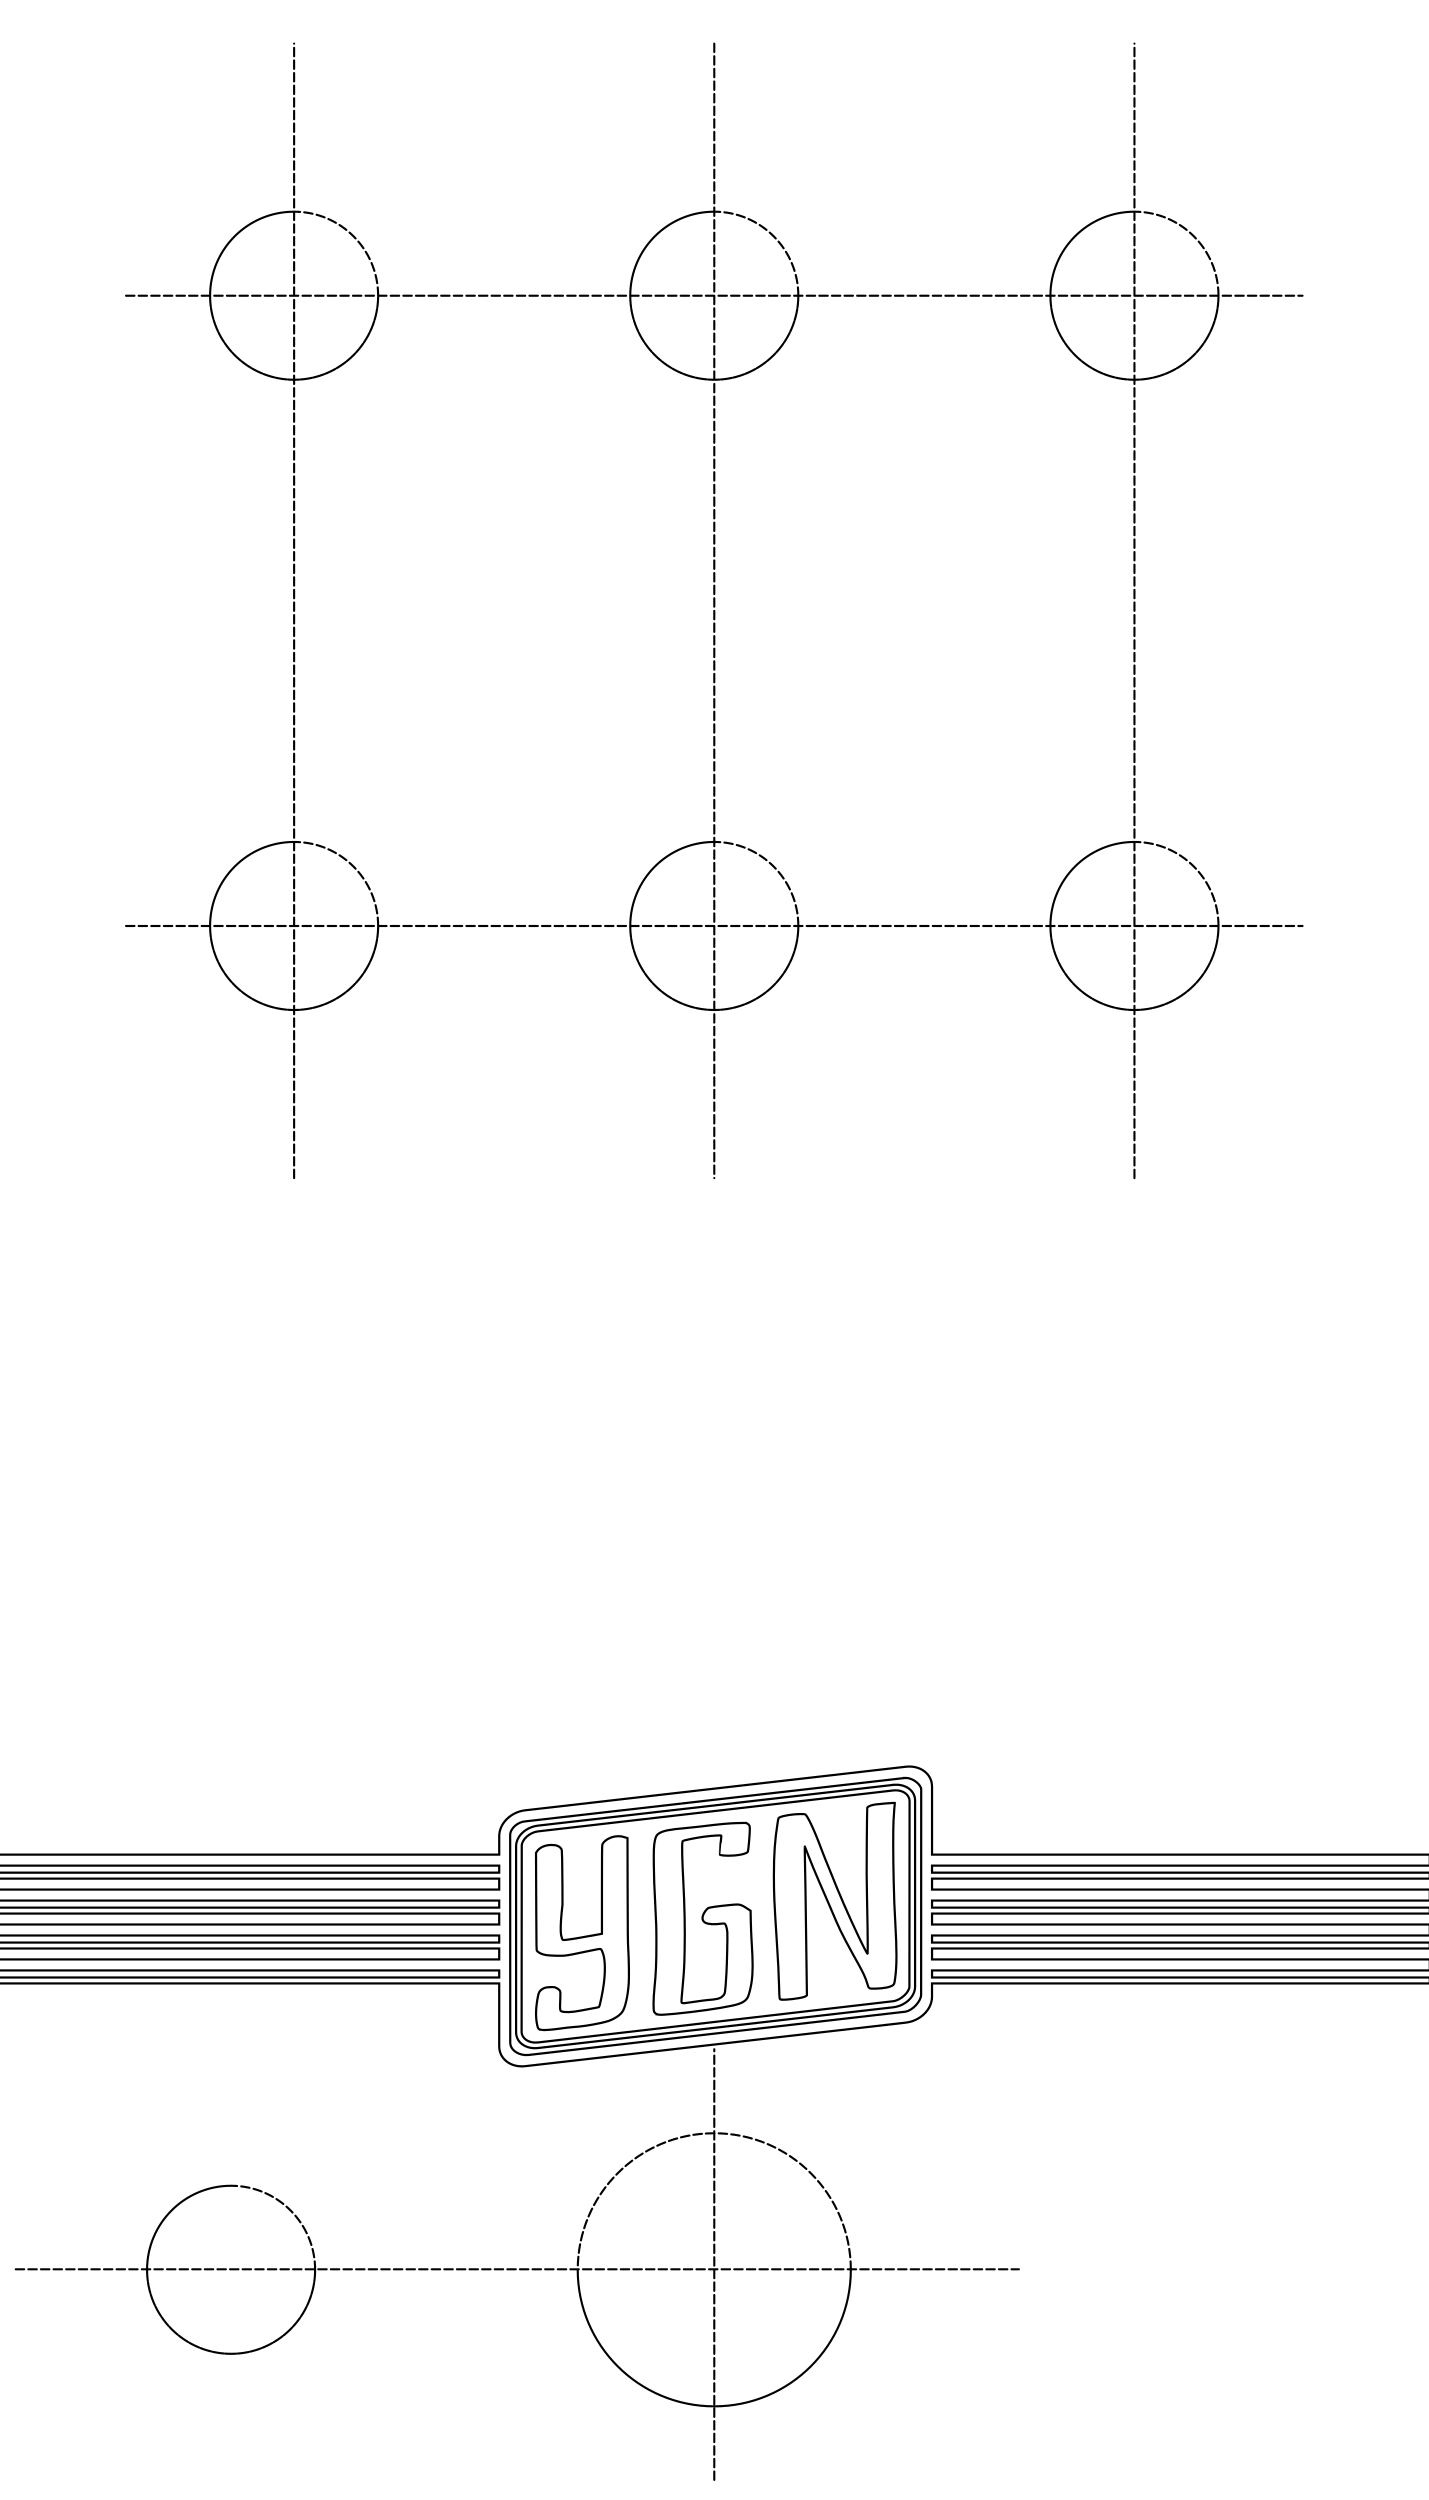
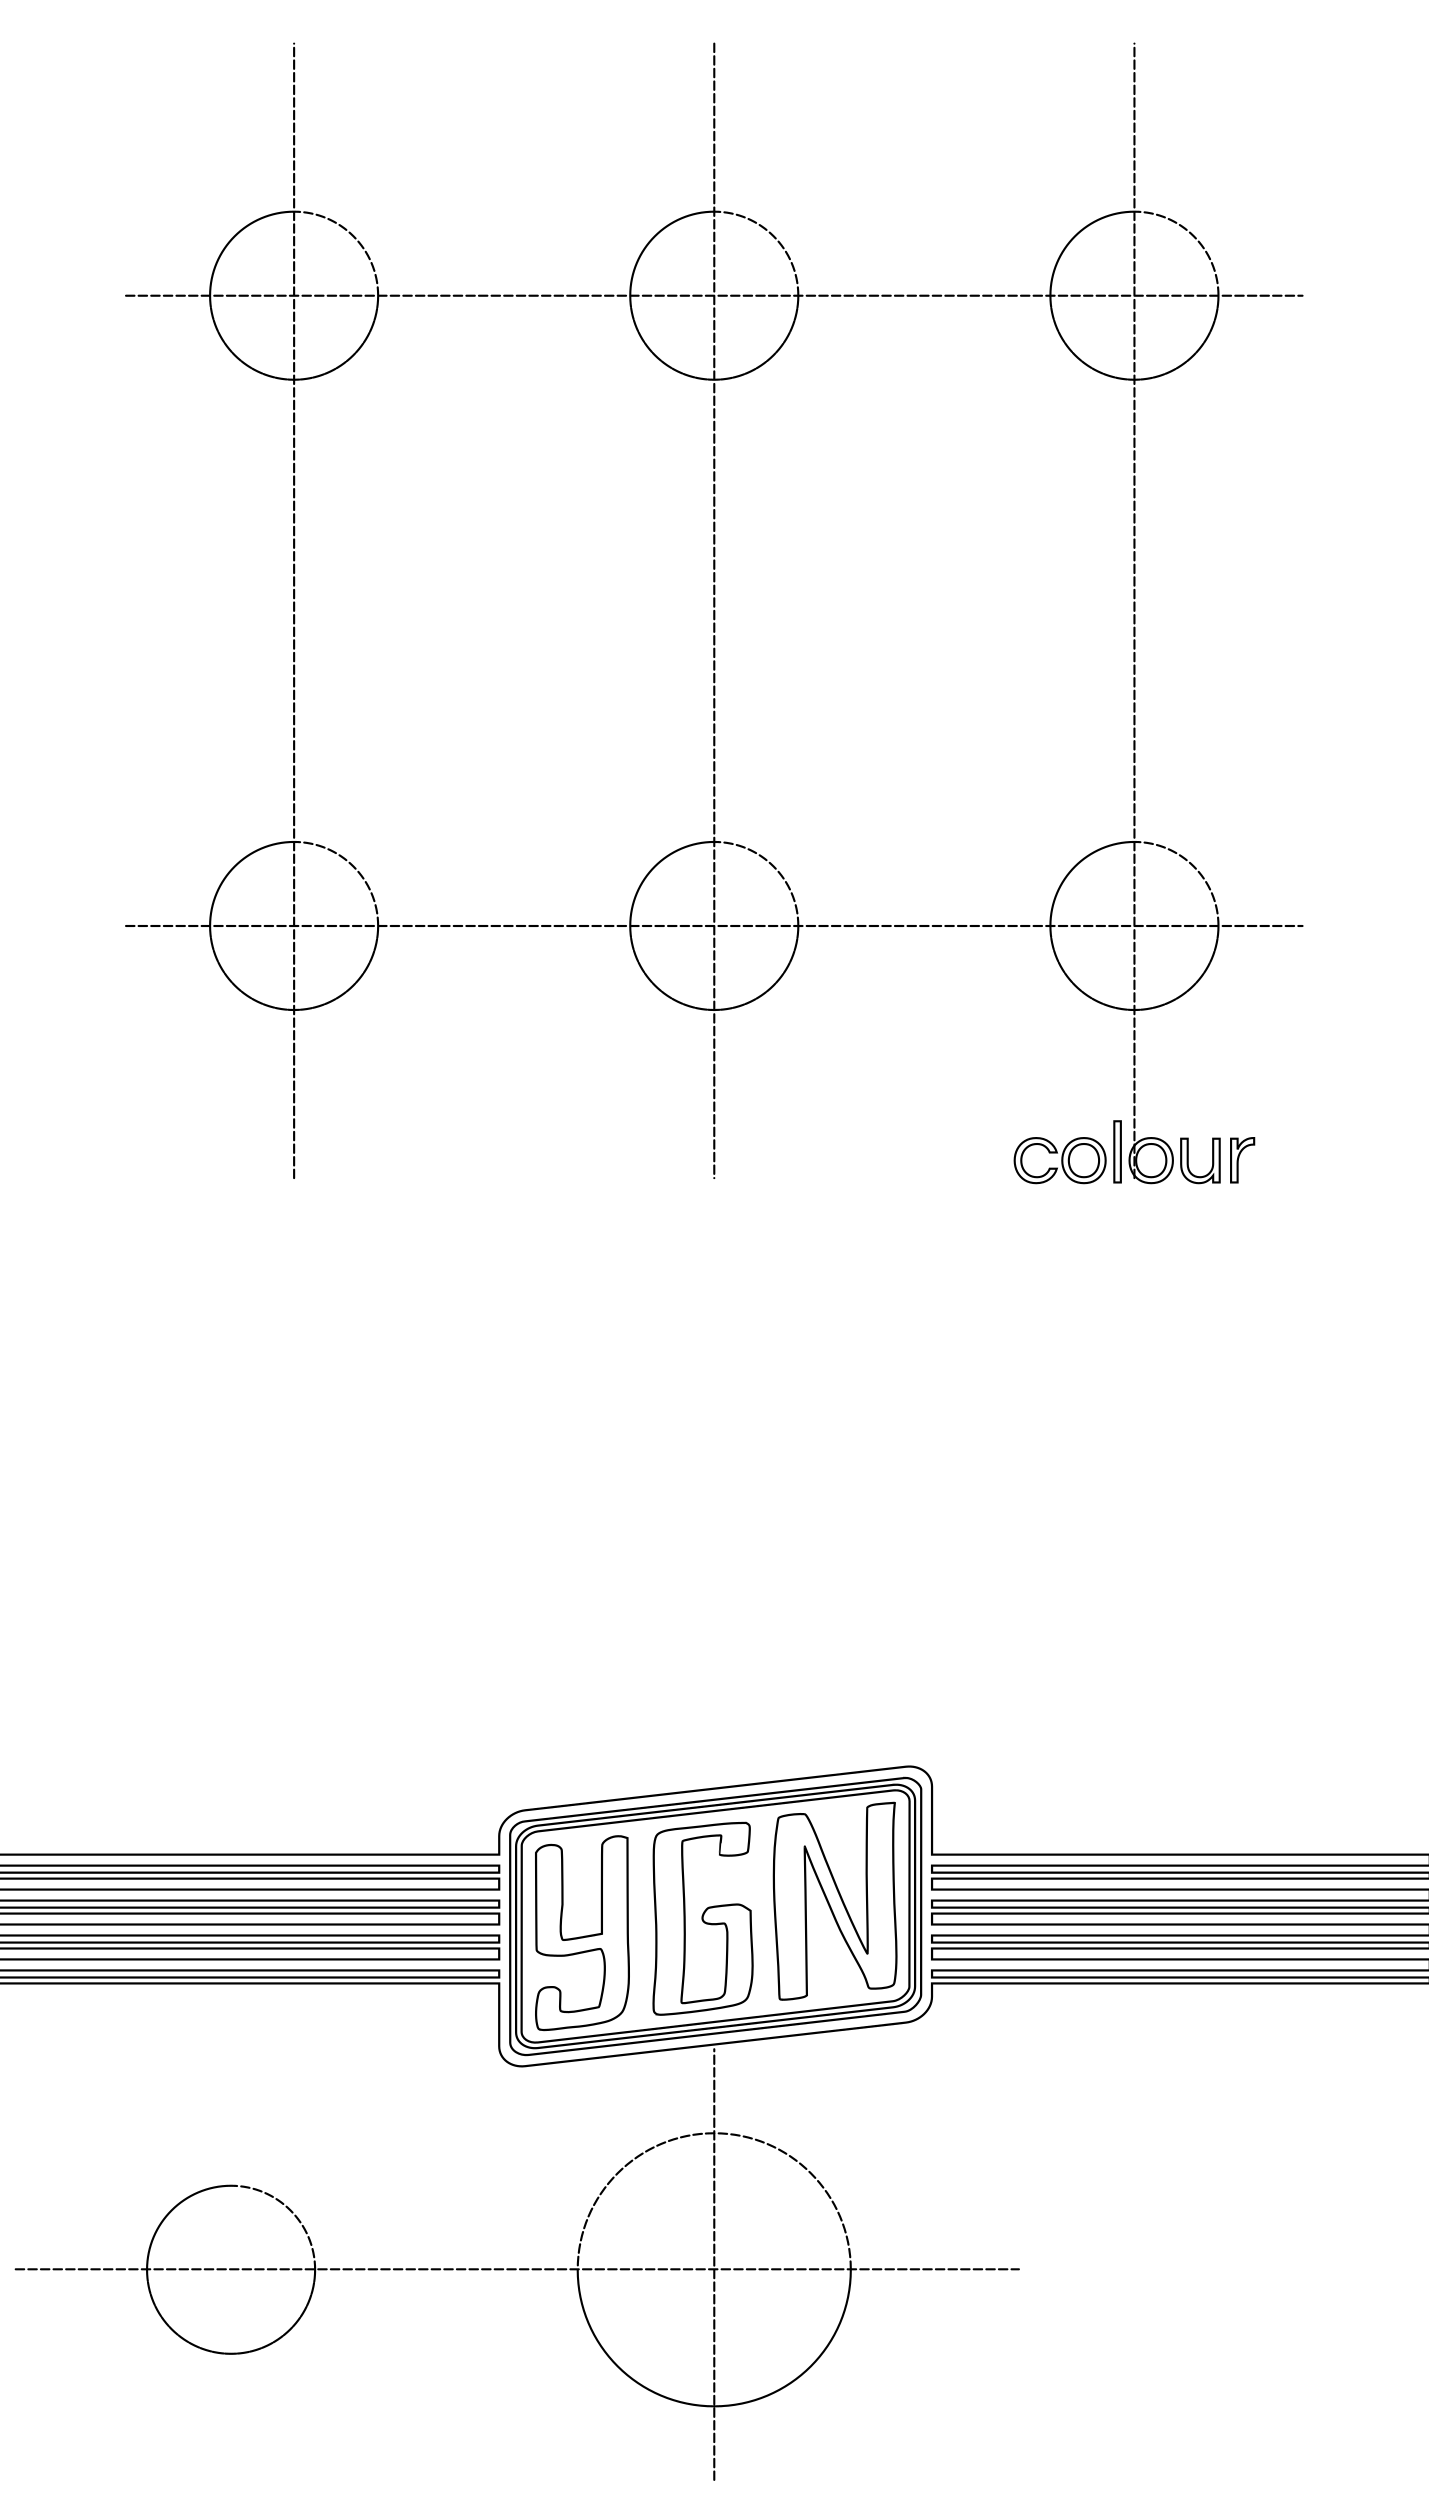
<svg xmlns="http://www.w3.org/2000/svg" width="68mm" height="119mm" viewBox="0 0 68 119" version="1.1" id="svg319">
  <defs id="defs316" />
  <g id="layer1">
    <path id="path1847" style="font-style:normal;font-weight:400;font-size:35.278px;font-family:'Source Code Pro';fill:none;stroke:#000000;stroke-width:0.1;stroke-linecap:round;stroke-linejoin:bevel;stroke-dasharray:0.4, 0.2;stroke-dashoffset:0;stroke-opacity:1" d="M 0.75,108.018 H 48.5 m -14.5,10.025 V 97.543 M 6,44.077 H 62 m -56,-30 H 62 m -8,42 V 2.077 m -20,0 V 56.077 m -20,0 V 2.077 M -1,123.03 H 69 m -70,-2.987 H 69 M -1,-0.923 H 69 M 4,125.041 H 64 m 5,-128.965 H -1 M 64,125.029 v 0.011 m -60,-0.011 v 0.011 m 0,-0.011 H 64 m 5,-0.131 v -1.869 m -1.5,1.999 c 0.828,0 1.5,-0.059 1.5,-0.131 m -5,0.131 h 3.5 m -67,0 c -0.828,0 -1.5,-0.059 -1.5,-0.131 m 1.5,0.131 h 3.5 m -5,-0.131 v -1.869 m 70,0 v -2.987 m -70,2.987 v -2.987 M 18,14.077 c 0,-2.209 -1.791,-4 -4,-4 m -4,4 c 0,2.209 1.791,4 4,4 2.209,0 4,-1.791 4,-4 m -4,-4 c -2.209,0 -4,1.791 -4,4 m 8,30 c 0,-2.209 -1.791,-4 -4,-4 m -4,4 c 0,2.209 1.791,4 4,4 2.209,0 4,-1.791 4,-4 m -4,-4 c -2.209,0 -4,1.791 -4,4 m 5,63.966 c 0,-2.209 -1.791,-4 -4,-4 m -4,4 c 0,2.209 1.791,4 4,4 2.209,0 4,-1.791 4,-4 m -4,-4 c -2.209,0 -4,1.791 -4,4 M 38,14.077 c 0,-2.209 -1.791,-4 -4,-4 m -4,4 c 0,2.209 1.791,4 4,4 2.209,0 4,-1.791 4,-4 m -4,-4 c -2.209,0 -4,1.791 -4,4 m 8,30 c 0,-2.209 -1.791,-4 -4,-4 m -4,4 c 0,2.209 1.791,4 4,4 2.209,0 4,-1.791 4,-4 m -4,-4 c -2.209,0 -4,1.791 -4,4 m 28,-30 c 0,-2.209 -1.791,-4 -4,-4 m -4,4 c 0,2.209 1.791,4 4,4 2.209,0 4,-1.791 4,-4 m -4,-4 c -2.209,0 -4,1.791 -4,4 m 8,30 c 0,-2.209 -1.791,-4 -4,-4 m -4,4 c 0,2.209 1.791,4 4,4 2.209,0 4,-1.791 4,-4 m -4,-4 c -2.209,0 -4,1.791 -4,4 m -9.5,63.966 c 0,-3.59 -2.91,-6.5 -6.5,-6.5 m -6.5,6.5 c 0,3.59 2.91,6.5 6.5,6.5 3.59,0 6.5,-2.91 6.5,-6.5 m -6.5,-6.5 c -3.59,0 -6.5,2.91 -6.5,6.5 m 41.5,12 V -0.923 M -1,120.043 V -0.923 m 70,0 V -3.924 M 10,14.077 c 4e-4,2.209 1.791,3.999 4,3.999 2.209,0 4,-1.79 4,-3.999 m -8,30 c 4e-4,2.209 1.791,3.999 4,3.999 2.209,0 4,-1.79 4,-3.999 M 7,108.043 c 4e-4,2.209 1.791,3.999 4,3.999 2.209,0 4,-1.79 4,-3.999 m 15,-93.966 c 0,2.209 1.791,3.999 4,3.999 2.209,0 4,-1.79 4,-3.999 m -8,30 c 0,2.209 1.791,3.999 4,3.999 2.209,0 4,-1.79 4,-3.999 m 12,-30 c 0,2.209 1.791,3.999 4,3.999 2.209,0 4,-1.79 4,-3.999 m -8,30 c 0,2.209 1.791,3.999 4,3.999 2.209,0 4,-1.79 4,-3.999 M 27.5,108.043 c 4e-4,3.59 2.91,6.499 6.5,6.499 3.59,0 6.5,-2.91 6.5,-6.499 M -1,-0.923 V -3.924 M 10,44.077 c 0,2.209 1.791,4 4,4 2.209,0 4,-1.791 4,-4 v 0 c -4e-4,2.209 -1.791,3.999 -4,3.999 -2.209,0 -4,-1.79 -4,-3.999 m 20,0 c 0,2.209 1.791,4 4,4 2.209,0 4,-1.791 4,-4 v 0 c 0,2.209 -1.791,3.999 -4,3.999 -2.209,0 -4,-1.79 -4,-3.999 m 0,-30 c 0,2.209 1.791,4 4,4 2.209,0 4,-1.791 4,-4 v 0 c 0,2.209 -1.791,3.999 -4,3.999 -2.209,0 -4,-1.79 -4,-3.999 m 20,30 c 0,2.209 1.791,4 4,4 2.209,0 4,-1.791 4,-4 v 0 c 0,2.209 -1.791,3.999 -4,3.999 -2.209,0 -4,-1.79 -4,-3.999 m -40,-30 c 0,2.209 1.791,4 4,4 2.209,0 4,-1.791 4,-4 v 0 c -4e-4,2.209 -1.791,3.999 -4,3.999 -2.209,0 -4,-1.79 -4,-3.999 m 40,0 c 0,2.209 1.791,4 4,4 2.209,0 4,-1.791 4,-4 v 0 c 0,2.209 -1.791,3.999 -4,3.999 -2.209,0 -4,-1.79 -4,-3.999 M 7,108.043 c 0,2.209 1.791,4 4,4 2.209,0 4,-1.791 4,-4 v 0 c -4e-4,2.209 -1.791,3.999 -4,3.999 -2.209,0 -4,-1.79 -4,-3.999 m 20.5,0 c 0,3.59 2.91,6.5 6.5,6.5 3.59,0 6.5,-2.91 6.5,-6.5 v 0 c 0,3.59 -2.91,6.499 -6.5,6.499 -3.59,0 -6.5,-2.91 -6.5,-6.499 m 36.5,16.991 v 0.007 l -60,-0.006 60,-10e-4 m -49,-16.991 c 0,-2.209 -1.791,-4 -4,-4 -2.209,0 -4,1.791 -4,4 v 0 c 4e-4,2.209 1.791,3.999 4,3.999 2.209,0 4,-1.79 4,-3.999 m 3,-93.966 c 0,-2.209 -1.791,-4 -4,-4 -2.209,0 -4,1.791 -4,4 v 0 c 4e-4,2.209 1.791,3.999 4,3.999 2.209,0 4,-1.79 4,-3.999 m 0,30 c 0,-2.209 -1.791,-4 -4,-4 -2.209,0 -4,1.791 -4,4 v 0 c 4e-4,2.209 1.791,3.999 4,3.999 2.209,0 4,-1.79 4,-3.999 m 40,0 c 0,-2.209 -1.791,-4 -4,-4 -2.209,0 -4,1.791 -4,4 v 0 c 0,2.209 1.791,3.999 4,3.999 2.209,0 4,-1.79 4,-3.999 m -20,-30 c 0,-2.209 -1.791,-4 -4,-4 v 0 c -2.209,0 -4,1.791 -4,4 v 0 c 0,2.209 1.791,3.999 4,3.999 2.209,0 4,-1.79 4,-3.999 m 0,30 c 0,-2.209 -1.791,-4 -4,-4 v 0 c -2.209,0 -4,1.791 -4,4 v 0 c 0,2.209 1.791,3.999 4,3.999 2.209,0 4,-1.79 4,-3.999 m 20,-30 c 0,-2.209 -1.791,-4 -4,-4 -2.209,0 -4,1.791 -4,4 v 0 c 0,2.209 1.791,3.999 4,3.999 2.209,0 4,-1.79 4,-3.999 M 15,108.043 c 0,-2.209 -1.791,-4 -4,-4 -2.209,0 -4,1.791 -4,4 0,2.209 1.791,4 4,4 2.209,0 4,-1.791 4,-4 m 3,-63.966 c 0,-2.209 -1.791,-4 -4,-4 -2.209,0 -4,1.791 -4,4 0,2.209 1.791,4 4,4 2.209,0 4,-1.791 4,-4 m 0,-30 c 0,-2.209 -1.791,-4 -4,-4 -2.209,0 -4,1.791 -4,4 0,2.209 1.791,4 4,4 2.209,0 4,-1.791 4,-4 m 20,0 c 0,-2.209 -1.791,-4 -4,-4 v 0 c -2.209,0 -4,1.791 -4,4 0,2.209 1.791,4 4,4 2.209,0 4,-1.791 4,-4 m 20,30 c 0,-2.209 -1.791,-4 -4,-4 -2.209,0 -4,1.791 -4,4 0,2.209 1.791,4 4,4 2.209,0 4,-1.791 4,-4 m -20,0 c 0,-2.209 -1.791,-4 -4,-4 v 0 c -2.209,0 -4,1.791 -4,4 0,2.209 1.791,4 4,4 2.209,0 4,-1.791 4,-4 m 20,-30 c 0,-2.209 -1.791,-4 -4,-4 -2.209,0 -4,1.791 -4,4 0,2.209 1.791,4 4,4 2.209,0 4,-1.791 4,-4 M 40.5,108.043 c 0,-3.59 -2.91,-6.5 -6.5,-6.5 v 0 c -3.59,0 -6.5,2.91 -6.5,6.5 v 0 c 4e-4,3.59 2.91,6.499 6.5,6.499 3.59,0 6.5,-2.91 6.5,-6.499 m 0,0 c 0,-3.59 -2.91,-6.5 -6.5,-6.5 v 0 c -3.59,0 -6.5,2.91 -6.5,6.5 0,3.59 2.91,6.5 6.5,6.5 3.59,0 6.5,-2.91 6.5,-6.5 m -36.5,16.989 60,-0.003 h 3.5 c 0.828,0 1.5,-0.059 1.5,-0.131 v -1.869 H -1 v 1.869 c 0,0.072 0.672,0.131 1.5,0.131 l 3.5,0.003 m -5,-2.002 H 69 v -2.987 H -1 v 2.987 m 0,-123.953 H 69 V -3.924 H -1 v 3.001 m 0,120.966 H 69 V -0.923 H -1 V 120.043 m 65,4.991 3.5,-0.004 c 0.828,0 1.5,-0.059 1.5,-0.131 v -1.869 -2.987 V -0.923 -3.924 H -1 v 3.001 120.966 2.987 1.869 c 0,0.072 0.672,0.131 1.5,0.131 l 3.5,0.006 60,-10e-4" />
    <path id="rect7321-12-0" style="display:inline;fill:none;stroke:#000000;stroke-width:0.105;stroke-dasharray:none;stroke-opacity:1" d="m 43.247,84.088 c -0.04,0.001 -0.081,0.004 -0.122,0.008 l -18.124,2.074 c -0.66,0.076 -1.238,0.606 -1.238,1.232 v 0.877 H -0.058 v 0.524 H 23.762 v 0.336 H -0.058 v 0.283 H 23.762 v 0.521 H -0.058 v 0.524 H 23.762 v 0.336 H -0.058 v 0.283 H 23.762 v 0.521 H -0.058 v 0.524 H 23.762 V 92.466 H -0.058 v 0.283 H 23.762 v 0.521 H -0.058 V 93.794 H 23.762 v 0.336 H -0.058 V 94.412 H 23.762 v 2.989 c 0,0.627 0.578,1.025 1.238,0.949 l 18.124,-2.074 c 0.66,-0.076 1.24,-0.606 1.24,-1.233 V 94.412 H 68.059 V 94.13 H 44.365 V 93.794 H 68.059 V 93.27 H 44.365 V 92.749 H 68.059 V 92.466 H 44.365 v -0.336 h 23.694 v -0.524 H 44.365 V 91.085 H 68.059 V 90.803 H 44.365 v -0.336 h 23.694 v -0.524 H 44.365 V 89.422 H 68.059 V 89.139 H 44.365 v -0.336 h 23.694 v -0.524 H 44.365 V 85.045 c 0,-0.587 -0.51,-0.974 -1.118,-0.957 z m -0.128,0.542 c 0.366,0.004 0.73,0.342 0.73,0.542 l -0.004,9.787 c -1.26e-4,0.278 -0.394,0.757 -0.778,0.801 l -17.907,2.057 c -0.426,0.049 -0.873,-0.209 -0.873,-0.591 l -0.003,-9.881 c 0.008,-0.331 0.386,-0.628 0.718,-0.647 l 18.045,-2.063 c 0.024,-0.003 0.049,-0.004 0.073,-0.004 z m -0.499,0.324 c -0.034,10e-4 -0.069,0.003 -0.104,0.007 l -16.905,1.939 c -0.562,0.064 -1.045,0.49 -1.045,0.986 v 8.854 c 0,0.495 0.483,0.811 1.045,0.746 L 42.515,95.547 c 0.562,-0.064 1.043,-0.49 1.043,-0.986 v -8.854 c 0,-0.464 -0.423,-0.77 -0.939,-0.754 z m -0.022,0.265 c 0.407,-0.014 0.698,0.221 0.698,0.519 l -0.008,8.83 c -2.31e-4,0.247 -0.401,0.647 -0.781,0.691 l -16.897,1.962 c -0.45,0.052 -0.781,-0.195 -0.781,-0.512 l 0.007,-8.853 c 2.38e-4,-0.29 0.378,-0.636 0.774,-0.682 l 16.905,-1.948 c 0.028,-0.003 0.056,-0.005 0.083,-0.006 z" />
    <path style="display:inline;fill:none;fill-opacity:1;stroke:#000000;stroke-width:0.105;stroke-dasharray:none;stroke-opacity:1" d="m 25.754,96.62 c -0.126,-0.025 -0.146,-0.052 -0.188,-0.248 -0.079,-0.375 -0.064,-0.828 0.044,-1.363 0.035,-0.17 0.074,-0.239 0.183,-0.315 0.112,-0.079 0.209,-0.103 0.418,-0.107 0.184,-0.003 0.186,-0.002 0.282,0.046 0.056,0.029 0.115,0.072 0.14,0.104 0.05,0.063 0.05,0.059 0.03,0.586 -0.013,0.325 -0.004,0.387 0.055,0.413 0.138,0.062 0.5,0.052 0.886,-0.025 0.343,-0.068 0.622,-0.12 0.766,-0.142 0.067,-0.011 0.129,-0.024 0.139,-0.03 0.039,-0.025 0.183,-0.718 0.234,-1.125 0.076,-0.603 0.063,-1.108 -0.035,-1.416 -0.035,-0.11 -0.074,-0.189 -0.104,-0.215 -0.033,-0.027 -0.148,-0.009 -0.631,0.096 -0.598,0.131 -0.963,0.199 -1.126,0.212 -0.186,0.014 -0.69,-0.003 -0.846,-0.028 -0.204,-0.033 -0.372,-0.111 -0.44,-0.204 -0.026,-0.036 -0.027,-0.1 -0.035,-1.88 -0.005,-1.014 -0.009,-2.055 -0.01,-2.314 l -10e-4,-0.47 0.047,-0.071 c 0.122,-0.184 0.379,-0.3 0.674,-0.304 0.239,-0.003 0.387,0.052 0.476,0.18 0.035,0.049 0.035,0.054 0.046,0.497 0.006,0.246 0.013,0.833 0.014,1.304 l 0.003,0.858 -0.041,0.39 c -0.047,0.441 -0.058,0.918 -0.026,1.06 0.037,0.164 0.062,0.227 0.093,0.234 0.042,0.011 0.283,-0.018 0.605,-0.073 0.305,-0.051 1.164,-0.203 1.215,-0.215 l 0.032,-0.006 v -2.092 c 0,-1.595 0.004,-2.106 0.017,-2.151 0.027,-0.094 0.155,-0.217 0.298,-0.287 0.161,-0.079 0.287,-0.11 0.457,-0.114 0.123,-0.003 0.162,0.003 0.293,0.043 l 0.151,0.046 0.006,2.459 c 0.005,2.088 0.01,2.512 0.029,2.812 0.032,0.486 0.045,1.358 0.024,1.65 -0.043,0.608 -0.168,1.158 -0.306,1.351 -0.084,0.117 -0.209,0.218 -0.393,0.317 -0.184,0.099 -0.311,0.141 -0.635,0.212 -0.482,0.105 -0.944,0.173 -1.331,0.196 -0.113,0.006 -0.381,0.038 -0.595,0.069 -0.405,0.059 -0.8,0.086 -0.916,0.063 z m 5.586,-0.723 c -0.09,-0.015 -0.168,-0.068 -0.202,-0.136 -0.043,-0.088 -0.037,-0.618 0.012,-1.101 0.074,-0.721 0.095,-1.213 0.095,-2.185 -5.5e-5,-0.717 -0.006,-0.924 -0.057,-1.873 -0.047,-0.884 -0.056,-1.138 -0.065,-1.83 -0.009,-0.678 1.06e-4,-0.914 0.045,-1.139 0.043,-0.215 0.09,-0.299 0.208,-0.369 0.208,-0.124 0.511,-0.183 1.25,-0.246 0.179,-0.015 0.504,-0.05 0.722,-0.076 0.965,-0.119 1.382,-0.157 1.813,-0.165 l 0.354,-0.006 0.067,0.039 c 0.092,0.054 0.11,0.094 0.11,0.254 0,0.236 -0.066,1.001 -0.093,1.072 -0.041,0.109 -0.49,0.201 -0.948,0.195 -0.152,-0.002 -0.269,-0.011 -0.317,-0.024 -0.042,-0.011 -0.077,-0.023 -0.079,-0.025 -0.002,-0.002 0.018,-0.238 0.043,-0.524 0.026,-0.286 0.033,-0.214 0.036,-0.352 0.002,-0.074 -0.074,-0.029 -0.212,-0.036 -0.116,0.003 -0.437,0.033 -0.632,0.06 -0.366,0.052 -0.975,0.17 -0.996,0.21 -0.052,0.099 -0.013,1.061 0.028,1.839 0.066,1.241 0.088,2.364 0.067,3.36 -0.017,0.784 -0.023,0.911 -0.085,1.606 -0.057,0.642 -0.078,0.841 -0.059,0.878 0.032,0.06 0.185,0.021 0.747,-0.058 0.191,-0.027 0.405,-0.057 0.491,-0.063 0.376,-0.028 0.587,-0.056 0.71,-0.18 0.13,-0.132 0.123,-0.083 0.187,-1.12 0.025,-0.405 0.055,-1.792 0.041,-1.932 -0.021,-0.228 -0.079,-0.395 -0.141,-0.41 -0.019,-0.004 -0.101,6.12e-4 -0.18,0.011 -0.3,0.041 -0.582,0.023 -0.716,-0.044 -0.15,-0.075 -0.183,-0.221 -0.095,-0.416 0.043,-0.096 0.147,-0.233 0.208,-0.275 0.069,-0.047 0.392,-0.094 1.175,-0.169 0.329,-0.032 0.408,-0.011 0.688,0.175 l 0.169,0.112 0.009,0.495 c 0.005,0.272 0.022,0.692 0.038,0.934 0.066,1.018 0.066,1.5 -1.53e-4,1.964 -0.033,0.228 -0.107,0.54 -0.162,0.678 -0.087,0.219 -0.302,0.346 -0.746,0.441 -0.645,0.139 -1.709,0.29 -2.747,0.391 -0.445,0.043 -0.698,0.057 -0.784,0.042 z m 5.876,-0.713 c -0.125,-0.016 -0.113,0.044 -0.132,-0.644 -0.02,-0.702 -0.037,-1.046 -0.116,-2.257 -0.112,-1.725 -0.13,-2.142 -0.13,-3.01 -4.88e-4,-1.01 0.048,-1.706 0.173,-2.482 0.044,-0.273 0.035,-0.252 0.117,-0.291 0.156,-0.075 0.606,-0.146 0.951,-0.151 0.14,-0.002 0.224,0.002 0.247,0.014 0.092,0.046 0.395,0.633 0.785,1.69 0.12,0.326 0.27,0.677 0.309,0.775 0.186,0.469 0.582,1.467 1.111,2.626 0.566,1.24 0.759,1.573 0.769,1.548 0.017,-0.045 -0.012,-2.032 -0.033,-2.842 -0.016,-0.65 -0.018,-1.144 -0.008,-2.45 0.006,-0.9 0.017,-1.647 0.022,-1.661 0.013,-0.032 0.081,-0.075 0.169,-0.107 0.116,-0.041 0.323,-0.069 0.725,-0.099 0.453,-0.033 0.434,-0.032 0.423,-0.013 -0.012,0.019 -0.044,0.422 -0.065,0.815 -0.024,0.441 -0.021,1.768 0.006,2.854 0.028,1.114 0.031,1.191 0.074,1.952 0.081,1.441 0.079,2.106 -0.007,2.739 -0.029,0.211 -0.044,0.26 -0.095,0.3 -0.121,0.096 -0.449,0.162 -0.829,0.169 -0.341,0.005 -0.323,0.017 -0.402,-0.251 -0.163,-0.548 -0.499,-1.014 -1.028,-2.029 -0.44,-0.844 -0.336,-0.7 -1.273,-2.841 -0.388,-0.886 -0.661,-1.638 -0.667,-1.645 -0.016,-0.018 0.013,0.912 0.03,2.112 0.013,0.895 0.049,3.551 0.062,4.536 l 0.006,0.436 -0.036,0.029 c -0.02,0.016 -0.068,0.04 -0.108,0.052 -0.215,0.069 -0.877,0.148 -1.05,0.125 z" id="path3141-3" />
+     <path id="path9822" d="m 53.042,53.372 v 2.914 h 0.312 v -2.914 z m -3.717,0.799 c -0.208,0 -0.389,0.049 -0.542,0.146 -0.153,0.094 -0.272,0.223 -0.358,0.387 -0.083,0.161 -0.125,0.341 -0.125,0.541 0,0.197 0.042,0.377 0.125,0.541 0.086,0.164 0.205,0.294 0.358,0.391 0.153,0.094 0.333,0.142 0.542,0.142 0.247,0 0.456,-0.064 0.628,-0.191 0.175,-0.128 0.293,-0.293 0.354,-0.496 h -0.337 c -0.047,0.119 -0.123,0.217 -0.229,0.291 -0.103,0.075 -0.228,0.112 -0.375,0.112 -0.153,0 -0.286,-0.036 -0.399,-0.108 -0.114,-0.072 -0.201,-0.168 -0.263,-0.287 -0.061,-0.122 -0.091,-0.254 -0.091,-0.395 0,-0.144 0.03,-0.276 0.091,-0.395 0.061,-0.119 0.149,-0.215 0.263,-0.287 0.114,-0.072 0.247,-0.109 0.399,-0.109 0.147,0 0.272,0.038 0.375,0.113 0.105,0.075 0.182,0.172 0.229,0.291 h 0.337 c -0.061,-0.203 -0.179,-0.368 -0.354,-0.496 -0.172,-0.128 -0.381,-0.191 -0.628,-0.191 z m 2.273,0 c -0.211,0 -0.394,0.049 -0.55,0.146 -0.155,0.094 -0.274,0.223 -0.358,0.387 -0.083,0.161 -0.125,0.341 -0.125,0.541 0,0.197 0.042,0.377 0.125,0.541 0.083,0.164 0.202,0.294 0.358,0.391 0.155,0.094 0.339,0.142 0.55,0.142 0.214,0 0.397,-0.047 0.549,-0.142 0.155,-0.097 0.275,-0.227 0.358,-0.391 0.083,-0.164 0.125,-0.344 0.125,-0.541 0,-0.2 -0.042,-0.38 -0.125,-0.541 -0.083,-0.164 -0.203,-0.293 -0.358,-0.387 -0.153,-0.097 -0.336,-0.146 -0.549,-0.146 z m 3.201,0 c -0.211,0 -0.394,0.049 -0.549,0.146 -0.155,0.094 -0.275,0.223 -0.358,0.387 -0.083,0.161 -0.125,0.341 -0.125,0.541 0,0.197 0.041,0.377 0.125,0.541 0.083,0.164 0.203,0.294 0.358,0.391 0.155,0.094 0.338,0.142 0.549,0.142 0.214,0 0.397,-0.047 0.55,-0.142 0.155,-0.097 0.275,-0.227 0.358,-0.391 0.083,-0.164 0.125,-0.344 0.125,-0.541 0,-0.2 -0.041,-0.38 -0.125,-0.541 -0.083,-0.164 -0.203,-0.293 -0.358,-0.387 -0.153,-0.097 -0.336,-0.146 -0.55,-0.146 z m 4.856,0 c -0.118,0.003 -0.221,0.025 -0.31,0.066 -0.092,0.042 -0.168,0.093 -0.229,0.154 -0.061,0.061 -0.108,0.122 -0.142,0.183 -0.031,0.058 -0.051,0.106 -0.063,0.142 v -0.512 h -0.312 v 2.082 h 0.312 v -0.916 c 0,-0.153 0.029,-0.296 0.087,-0.429 0.061,-0.136 0.147,-0.246 0.258,-0.329 0.114,-0.086 0.248,-0.129 0.404,-0.129 h 0.038 v -0.312 h -0.021 c -0.008,0 -0.015,-1.74e-4 -0.023,0 z m -3.432,0.033 v 1.211 c 0,0.197 0.039,0.364 0.117,0.5 0.08,0.133 0.184,0.234 0.312,0.304 0.128,0.067 0.263,0.1 0.404,0.1 0.169,0 0.308,-0.034 0.416,-0.104 0.108,-0.069 0.2,-0.154 0.275,-0.254 v 0.325 h 0.312 v -2.082 h -0.312 v 1.199 c 0,0.125 -0.029,0.234 -0.087,0.329 -0.056,0.094 -0.13,0.169 -0.225,0.225 -0.094,0.053 -0.2,0.079 -0.317,0.079 -0.169,0 -0.309,-0.057 -0.42,-0.171 -0.108,-0.117 -0.162,-0.269 -0.162,-0.458 v -1.203 z m -4.625,0.25 c 0.155,0 0.286,0.036 0.391,0.109 0.108,0.072 0.19,0.168 0.245,0.287 0.056,0.119 0.083,0.251 0.083,0.395 0,0.142 -0.028,0.273 -0.083,0.395 -0.056,0.119 -0.137,0.215 -0.245,0.287 -0.105,0.072 -0.236,0.108 -0.391,0.108 -0.153,0 -0.283,-0.036 -0.391,-0.108 -0.108,-0.072 -0.19,-0.168 -0.246,-0.287 -0.056,-0.122 -0.083,-0.254 -0.083,-0.395 0,-0.144 0.028,-0.276 0.083,-0.395 0.056,-0.119 0.138,-0.215 0.246,-0.287 0.108,-0.072 0.239,-0.109 0.391,-0.109 z m 3.201,0 c 0.155,0 0.286,0.036 0.392,0.109 0.108,0.072 0.19,0.168 0.245,0.287 0.056,0.119 0.083,0.251 0.083,0.395 0,0.142 -0.028,0.273 -0.083,0.395 -0.056,0.119 -0.137,0.215 -0.245,0.287 -0.105,0.072 -0.236,0.108 -0.392,0.108 -0.153,0 -0.283,-0.036 -0.391,-0.108 -0.108,-0.072 -0.19,-0.168 -0.245,-0.287 -0.056,-0.122 -0.083,-0.254 -0.083,-0.395 0,-0.144 0.028,-0.276 0.083,-0.395 0.056,-0.119 0.137,-0.215 0.245,-0.287 0.108,-0.072 0.239,-0.109 0.391,-0.109 z" style="font-size:4.163px;line-height:1.25;font-family:Questrial;-inkscape-font-specification:'Questrial, Normal';letter-spacing:0px;word-spacing:0px;display:inline;fill:none;stroke:#000000;stroke-width:0.1;stroke-dasharray:none;stroke-opacity:1" />
  </g>
</svg>
